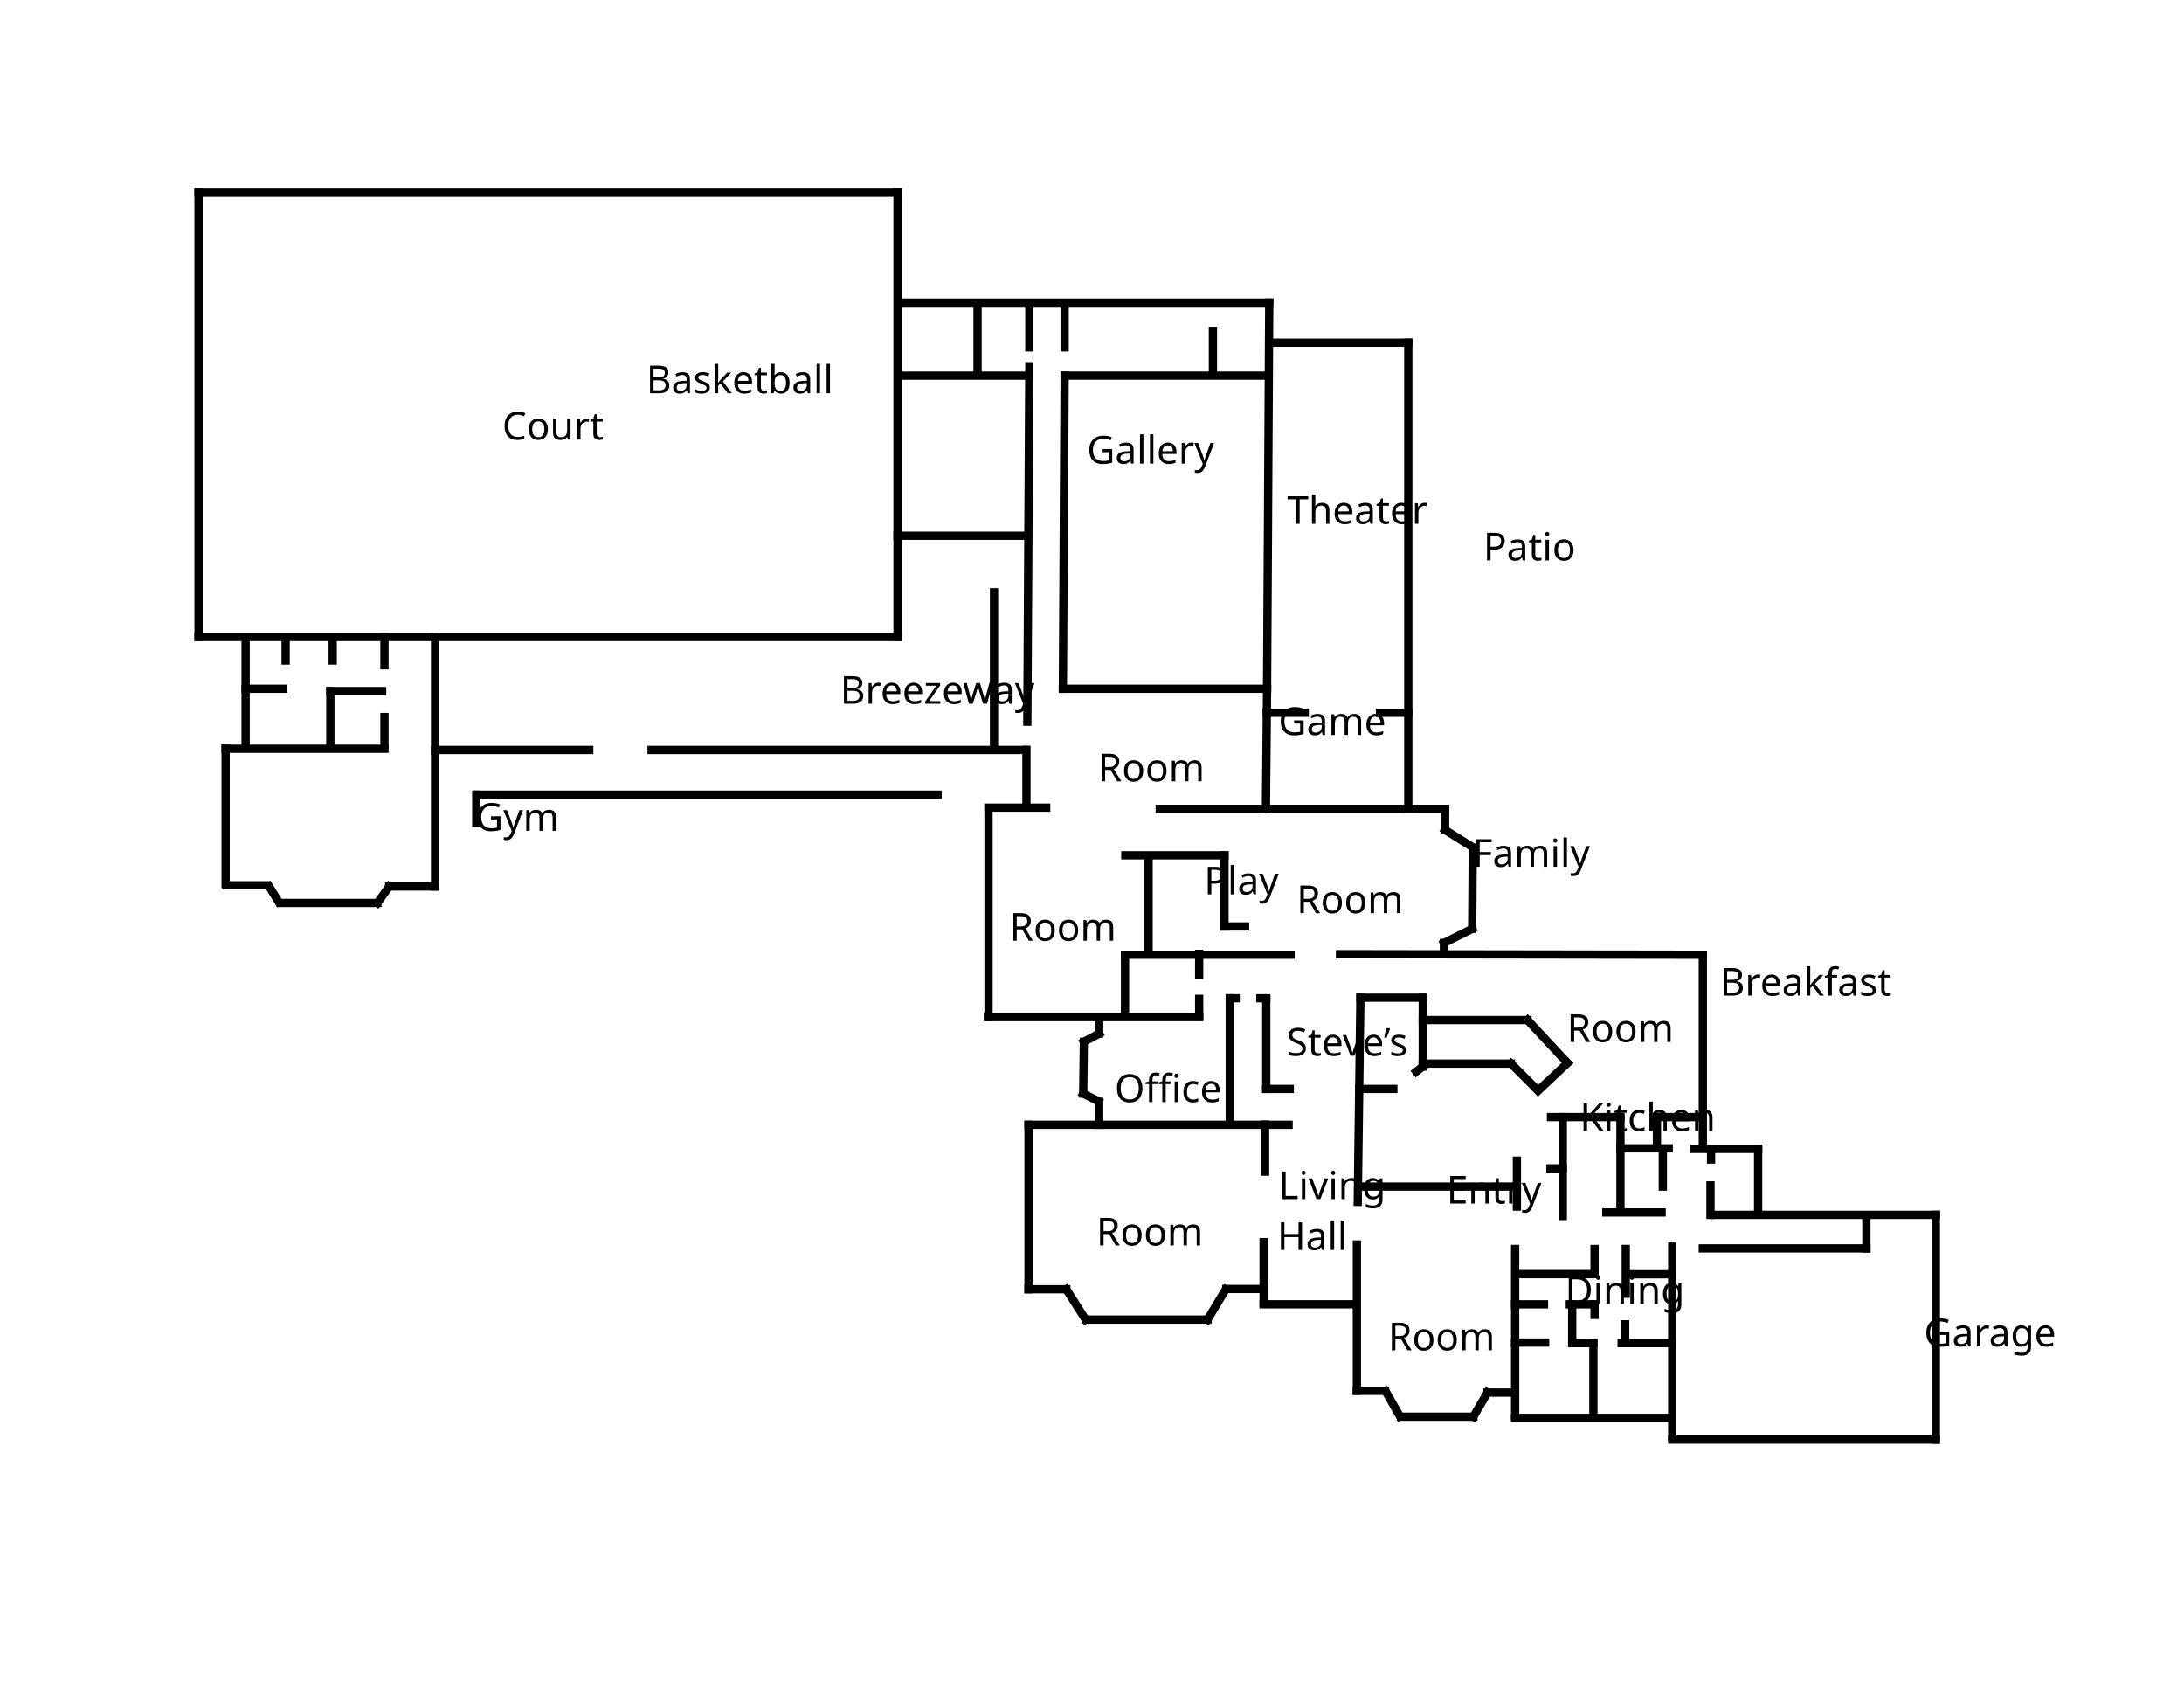
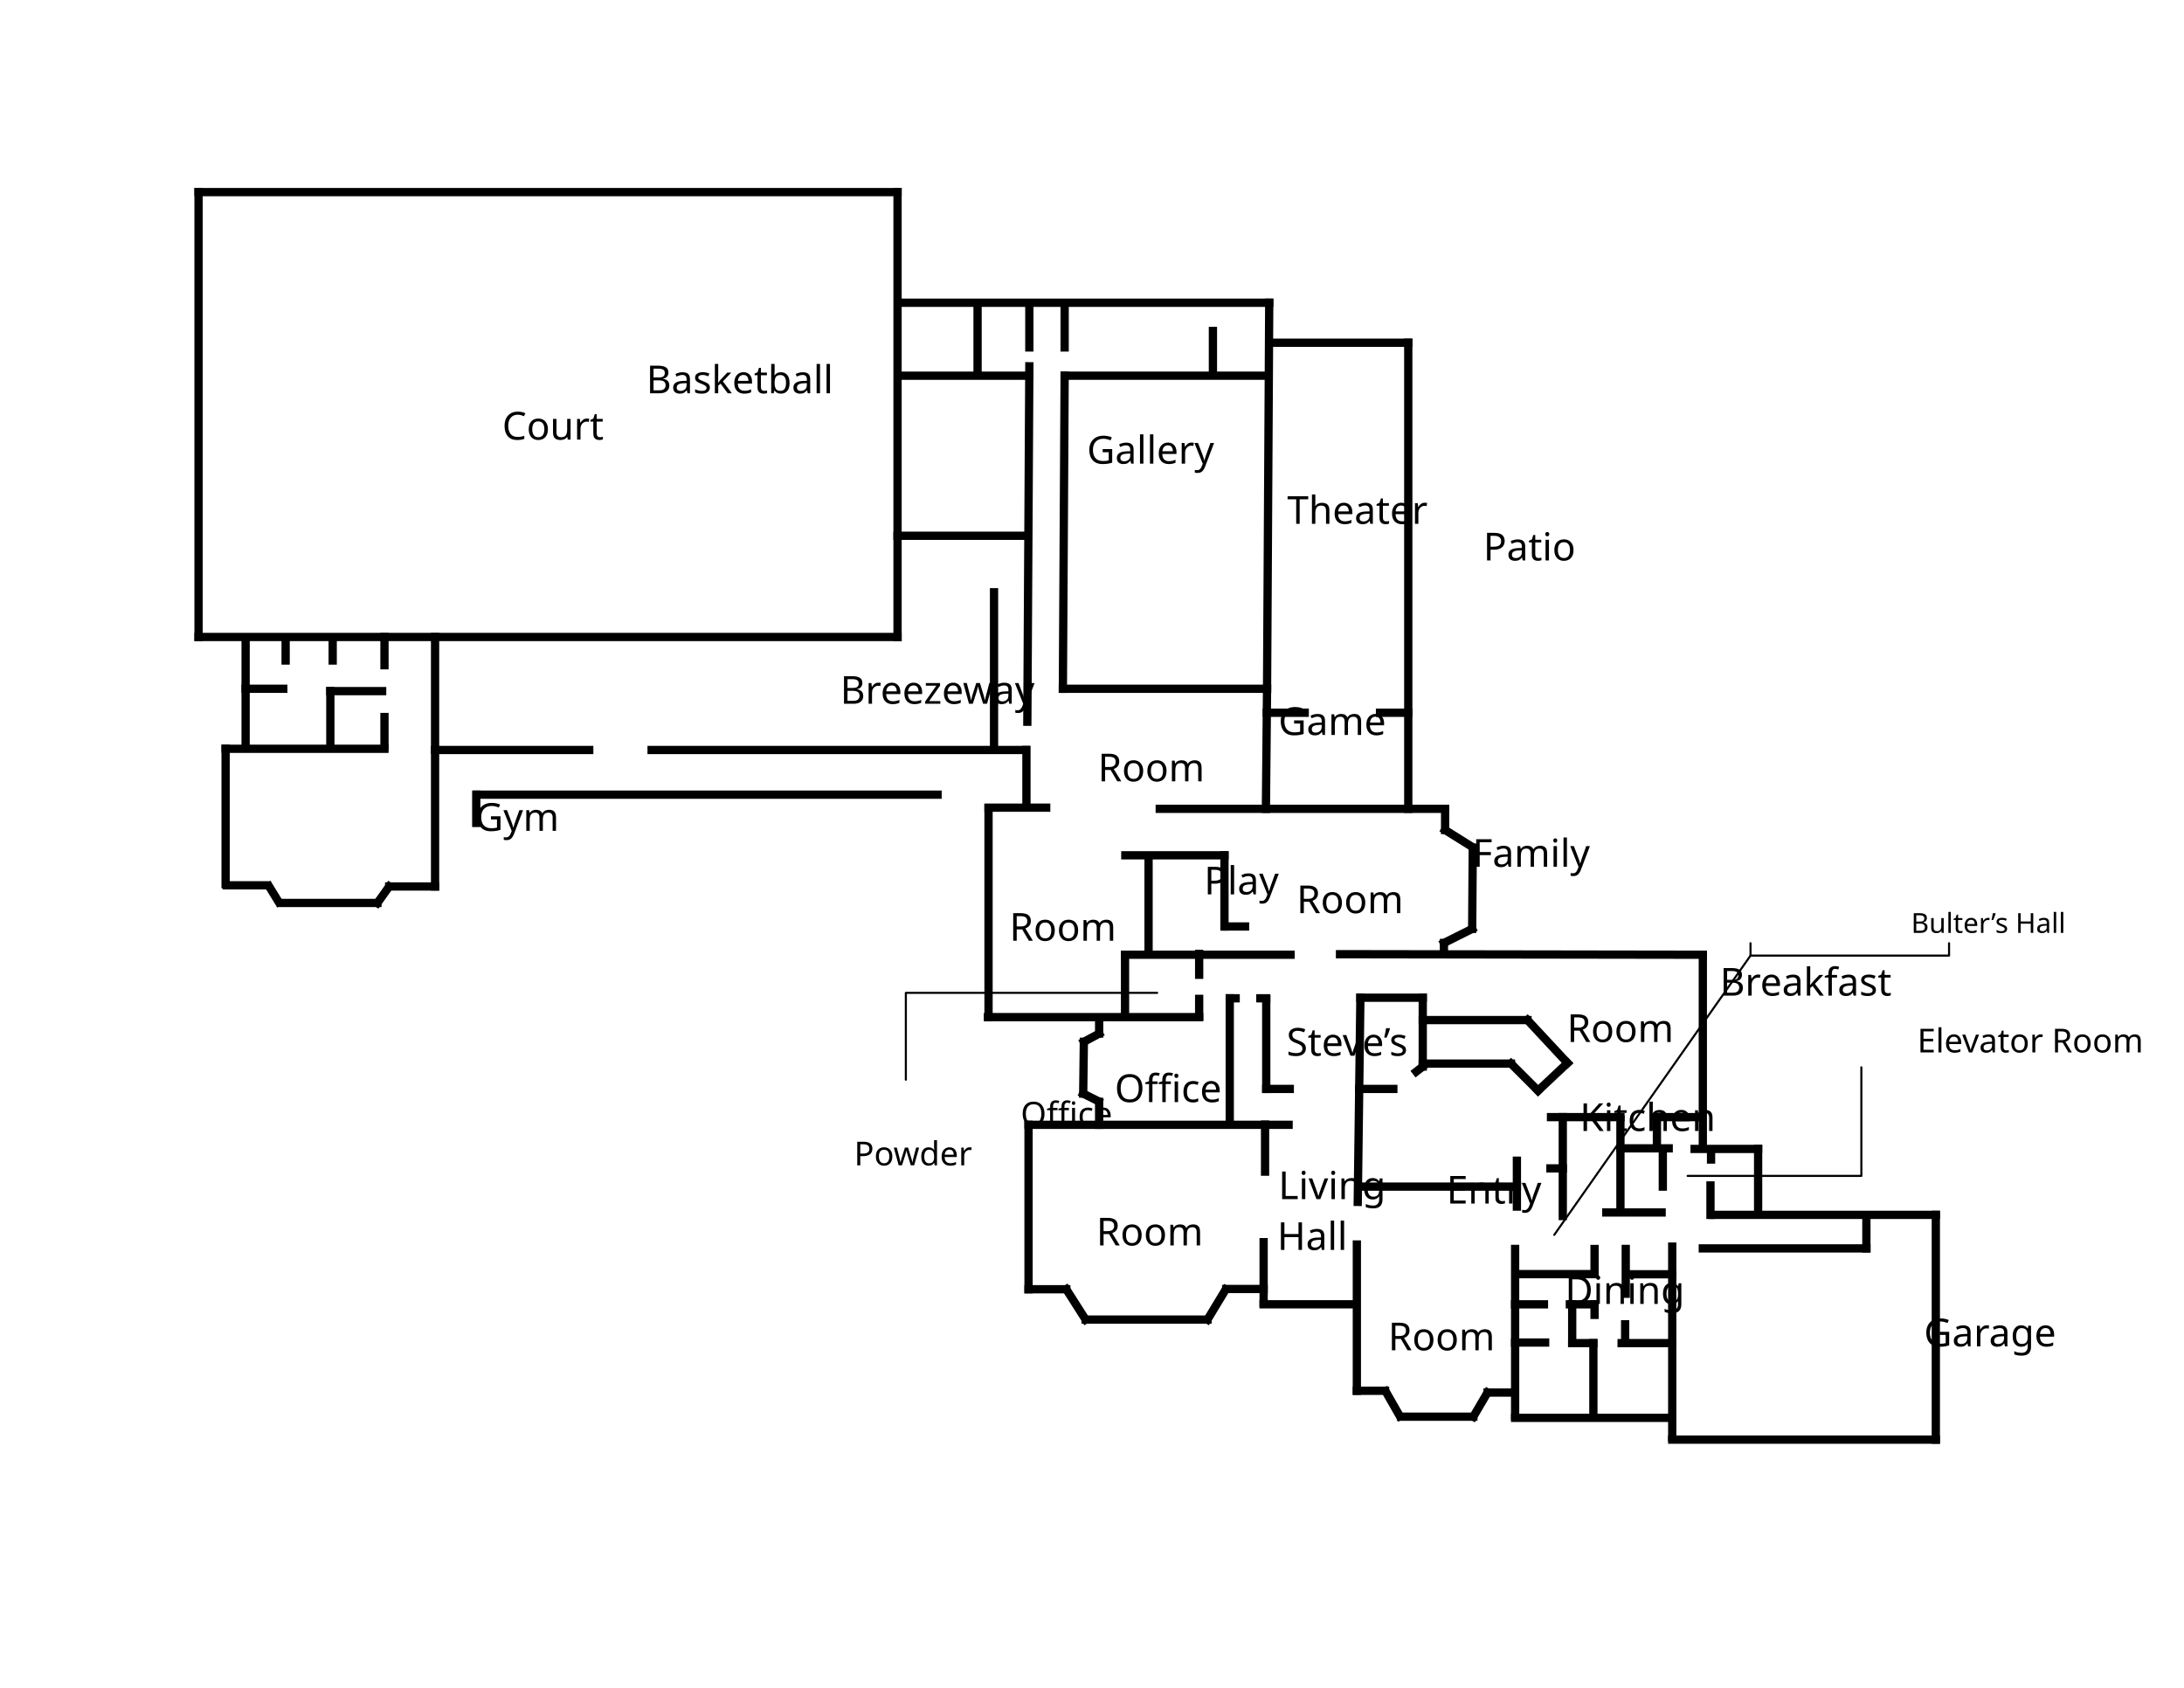
- <svg xmlns="http://www.w3.org/2000/svg" xmlns:ns1="http://schemas.microsoft.com/visio/2003/SVGExtensions/" width="11in" height="8.5in" viewBox="0 0 792 612" xml:space="preserve" color-interpolation-filters="sRGB" class="st5">
+ <svg xmlns="http://www.w3.org/2000/svg" xmlns:ns1="http://schemas.microsoft.com/visio/2003/SVGExtensions/" width="11in" height="8.5in" viewBox="0 0 792 612" xml:space="preserve" color-interpolation-filters="sRGB" class="st9">
  <ns1:documentProperties ns1:langID="1033" ns1:viewMarkup="false">
    <ns1:userDefs>
      <ns1:ud ns1:nameU="msvNoAutoConnect" ns1:val="VT0(1):26" />
    </ns1:userDefs>
  </ns1:documentProperties>
  <style type="text/css">
	
		.st1 {stroke:#000000;stroke-width:3}
		.st2 {fill:none;stroke:none;stroke-linecap:round;stroke-linejoin:round;stroke-width:3}
		.st3 {fill:#000000;font-family:Calibri;font-size:1.167em}
		.st4 {font-size:1em}
- 		.st5 {fill:none;fill-rule:evenodd;font-size:12px;overflow:visible;stroke-linecap:square;stroke-miterlimit:3}
+ 		.st5 {stroke:#000000;stroke-linecap:round;stroke-linejoin:round;stroke-width:0.75}
+ 		.st6 {fill:none;stroke:none;stroke-linecap:round;stroke-linejoin:round;stroke-width:0.75}
+ 		.st7 {fill:#000000;font-family:Calibri;font-size:1em}
+ 		.st8 {fill:#000000;font-family:Calibri;font-size:0.833em}
+ 		.st9 {fill:none;fill-rule:evenodd;font-size:12px;overflow:visible;stroke-linecap:square;stroke-miterlimit:3}
	
	</style>
  <g ns1:mID="7" ns1:index="1" ns1:groupContext="foregroundPage">
    <ns1:pageProperties ns1:drawingScale="1" ns1:pageScale="1" ns1:drawingUnits="19" ns1:shadowOffsetX="9" ns1:shadowOffsetY="-9" />
+     <ns1:layer ns1:name="Connector" ns1:index="0" />
+     <ns1:layer ns1:name="Callout" ns1:index="1" />
    <g id="shape1-1" ns1:mID="1" ns1:groupContext="shape" transform="translate(372.985,-204.152)">
      <path d="M0 612 L85.77 612" class="st1" />
    </g>
    <g id="shape2-4" ns1:mID="2" ns1:groupContext="shape" transform="translate(984.985,407.848) rotate(90)">
      <path d="M0 612 L59.62 612" class="st1" />
    </g>
    <g id="shape3-7" ns1:mID="3" ns1:groupContext="shape" transform="translate(372.985,-144.528)">
      <path d="M0 612 L13.69 612" class="st1" />
    </g>
    <g id="shape4-10" ns1:mID="4" ns1:groupContext="shape" transform="translate(902.795,138.593) rotate(57.4942)">
      <path d="M0 612 L13.04 612" class="st1" />
    </g>
    <g id="shape5-13" ns1:mID="5" ns1:groupContext="shape" transform="translate(393.682,-133.527)">
      <path d="M0 612 L44.2 612" class="st1" />
    </g>
    <g id="shape6-16" ns1:mID="6" ns1:groupContext="shape" transform="translate(-85.7605,161.702) rotate(-58.8287)">
      <path d="M0 612 L12.72 612" class="st1" />
    </g>
    <g id="shape7-19" ns1:mID="7" ns1:groupContext="shape" transform="translate(444.677,-144.622)">
      <path d="M0 612 L13.56 612" class="st1" />
    </g>
    <g id="shape8-22" ns1:mID="8" ns1:groupContext="shape" transform="translate(-153.762,472.498) rotate(-90)">
      <path d="M0 612 L22.1 612" class="st1" />
    </g>
    <g id="shape9-25" ns1:mID="9" ns1:groupContext="shape" transform="translate(-153.241,424.822) rotate(-90)">
      <path d="M0 612 L16.97 612" class="st1" />
    </g>
    <g id="shape10-28" ns1:mID="10" ns1:groupContext="shape" transform="translate(-166.043,406.781) rotate(-90)">
      <path d="M0 612 L44.81 612" class="st1" />
    </g>
    <g id="shape11-31" ns1:mID="11" ns1:groupContext="shape" transform="translate(-152.814,394.832) rotate(-90)">
      <path d="M0 612 L32.43 612" class="st1" />
    </g>
    <g id="shape12-34" ns1:mID="12" ns1:groupContext="shape" transform="translate(467.721,1006.83) rotate(180)">
      <path d="M0 612 L8.53 612" class="st1" />
    </g>
    <g id="shape13-37" ns1:mID="13" ns1:groupContext="shape" transform="translate(467.294,1019.85) rotate(180)">
      <path d="M0 612 L8.53 612" class="st1" />
    </g>
    <g id="shape14-40" ns1:mID="14" ns1:groupContext="shape" transform="translate(448.091,973.973) rotate(180)">
      <path d="M0 612 L2.13 612" class="st1" />
    </g>
    <g id="shape15-43" ns1:mID="15" ns1:groupContext="shape" transform="translate(459.186,973.973) rotate(180)">
      <path d="M0 612 L2.13 612" class="st1" />
    </g>
    <g id="shape16-46" ns1:mID="16" ns1:groupContext="shape" transform="translate(-213.411,407.848) rotate(-90)">
      <path d="M0 612 L8.32 612" class="st1" />
    </g>
    <g id="shape17-49" ns1:mID="17" ns1:groupContext="shape" transform="translate(124.639,946.688) rotate(-153.435)">
      <path d="M0 612 L6.18 612" class="st1" />
    </g>
    <g id="shape18-52" ns1:mID="18" ns1:groupContext="shape" transform="translate(-219.144,388.946) rotate(-89.2894)">
      <path d="M0 612 L18.78 612" class="st1" />
    </g>
    <g id="shape19-55" ns1:mID="19" ns1:groupContext="shape" transform="translate(102.893,-161.086) rotate(-28.3008)">
      <path d="M0 612 L6.3 612" class="st1" />
    </g>
    <g id="shape20-58" ns1:mID="20" ns1:groupContext="shape" transform="translate(-213.411,374.775) rotate(-90)">
      <path d="M0 612 L5.55 612" class="st1" />
    </g>
    <g id="shape21-61" ns1:mID="21" ns1:groupContext="shape" transform="translate(-177.138,368.588) rotate(-90)">
      <path d="M0 612 L6.4 612" class="st1" />
    </g>
    <g id="shape22-64" ns1:mID="22" ns1:groupContext="shape" transform="translate(358.263,-243.199)">
      <path d="M0 612 L76.6 612" class="st1" />
    </g>
    <g id="shape23-67" ns1:mID="23" ns1:groupContext="shape" transform="translate(-253.524,368.801) rotate(-90)">
      <path d="M0 612 L75.73 612" class="st1" />
    </g>
    <g id="shape24-70" ns1:mID="24" ns1:groupContext="shape" transform="translate(379.386,904.842) rotate(180)">
      <path d="M0 612 L20.91 612" class="st1" />
    </g>
    <g id="shape25-73" ns1:mID="25" ns1:groupContext="shape" transform="translate(524.05,905.269) rotate(180)">
      <path d="M0 612 L103.48 612" class="st1" />
    </g>
    <g id="shape26-76" ns1:mID="26" ns1:groupContext="shape" transform="translate(444.037,922.125) rotate(180)">
      <path d="M0 612 L35.95 612" class="st1" />
    </g>
    <g id="shape27-79" ns1:mID="27" ns1:groupContext="shape" transform="translate(-204.022,367.521) rotate(-90)">
      <path d="M0 612 L21.34 612" class="st1" />
    </g>
    <g id="shape28-82" ns1:mID="28" ns1:groupContext="shape" transform="translate(616.569,958.183) rotate(-179.912)">
      <path d="M0 612 L131.57 612" class="st1" />
    </g>
    <g id="shape29-85" ns1:mID="29" ns1:groupContext="shape" transform="translate(5.5059,416.169) rotate(-90)">
      <path d="M0 612 L69.99 612" class="st1" />
    </g>
    <g id="shape30-88" ns1:mID="30" ns1:groupContext="shape" transform="translate(616.226,1017.07) rotate(180)">
      <path d="M0 612 L15.36 612" class="st1" />
    </g>
    <g id="shape31-91" ns1:mID="31" ns1:groupContext="shape" transform="translate(587.634,1017.07) rotate(180)">
      <path d="M0 612 L25.18 612" class="st1" />
    </g>
    <g id="shape32-94" ns1:mID="32" ns1:groupContext="shape" transform="translate(515.942,973.76) rotate(180)">
      <path d="M0 612 L22.62 612" class="st1" />
    </g>
    <g id="shape33-97" ns1:mID="33" ns1:groupContext="shape" transform="translate(505.274,1006.83) rotate(180)">
      <path d="M0 612 L12.38 612" class="st1" />
    </g>
    <g id="shape34-100" ns1:mID="34" ns1:groupContext="shape" transform="translate(550.081,1042.25) rotate(180)">
      <path d="M0 612 L57.18 612" class="st1" />
    </g>
    <g id="shape35-103" ns1:mID="35" ns1:groupContext="shape" transform="translate(-96.0577,386.724) rotate(-90)">
      <path d="M0 612 L24.96 612" class="st1" />
    </g>
    <g id="shape36-106" ns1:mID="36" ns1:groupContext="shape" transform="translate(893.565,868.33) rotate(141.9)">
      <path d="M0 612 L2.98 612" class="st1" />
    </g>
    <g id="shape37-109" ns1:mID="37" ns1:groupContext="shape" transform="translate(-119.579,427.9) rotate(-89.2607)">
      <path d="M0 612 L74.04 612" class="st1" />
    </g>
    <g id="shape38-112" ns1:mID="38" ns1:groupContext="shape" transform="translate(-177.138,353.439) rotate(-90)">
      <path d="M0 612 L7.57 612" class="st1" />
    </g>
    <g id="shape39-115" ns1:mID="39" ns1:groupContext="shape" transform="translate(-167.963,335.942) rotate(-90)">
      <path d="M0 612 L25.82 612" class="st1" />
    </g>
    <g id="shape40-118" ns1:mID="40" ns1:groupContext="shape" transform="translate(-195.488,345.864) rotate(-90)">
      <path d="M0 612 L34.89 612" class="st1" />
    </g>
    <g id="shape41-121" ns1:mID="41" ns1:groupContext="shape" transform="translate(-87.9497,300.95) rotate(-90)">
      <path d="M0 612 L7.68 612" class="st1" />
    </g>
    <g id="shape42-124" ns1:mID="42" ns1:groupContext="shape" transform="translate(209.355,825.965) rotate(-147.995)">
      <path d="M0 612 L11.4 612" class="st1" />
    </g>
    <g id="shape43-127" ns1:mID="43" ns1:groupContext="shape" transform="translate(-78.1186,332.361) rotate(-89.5848)">
      <path d="M0 612 L29.45 612" class="st1" />
    </g>
    <g id="shape44-130" ns1:mID="44" ns1:groupContext="shape" transform="translate(807.56,884.185) rotate(153.435)">
      <path d="M0 612 L11.45 612" class="st1" />
    </g>
    <g id="shape45-133" ns1:mID="45" ns1:groupContext="shape" transform="translate(-88.3764,346.04) rotate(-90)">
      <path d="M0 612 L4.12 612" class="st1" />
    </g>
    <g id="shape46-136" ns1:mID="46" ns1:groupContext="shape" transform="translate(451.505,947.942) rotate(180)">
      <path d="M0 612 L7.25 612" class="st1" />
    </g>
    <g id="shape47-139" ns1:mID="47" ns1:groupContext="shape" transform="translate(-119.955,504.29) rotate(-90)">
      <path d="M0 612 L53.03 612" class="st1" />
    </g>
    <g id="shape48-142" ns1:mID="48" ns1:groupContext="shape" transform="translate(458.238,-139.075)">
      <path d="M0 612 L33.38 612" class="st1" />
    </g>
    <g id="shape49-145" ns1:mID="49" ns1:groupContext="shape" transform="translate(492.045,-107.71)">
      <path d="M0 612 L10.24 612" class="st1" />
    </g>
    <g id="shape50-148" ns1:mID="50" ns1:groupContext="shape" transform="translate(1033.86,200.867) rotate(60.2551)">
      <path d="M0 612 L10.32 612" class="st1" />
    </g>
    <g id="shape51-151" ns1:mID="51" ns1:groupContext="shape" transform="translate(508.048,-98.3214)">
      <path d="M0 612 L26.24 612" class="st1" />
    </g>
    <g id="shape52-154" ns1:mID="52" ns1:groupContext="shape" transform="translate(1067.58,814.1) rotate(120.343)">
      <path d="M0 612 L10.14 612" class="st1" />
    </g>
    <g id="shape53-157" ns1:mID="53" ns1:groupContext="shape" transform="translate(549.228,1116.93) rotate(180)">
      <path d="M0 612 L9.81 612" class="st1" />
    </g>
    <g id="shape54-160" ns1:mID="54" ns1:groupContext="shape" transform="translate(-62.5588,513.465) rotate(-90)">
      <path d="M0 612 L60.6 612" class="st1" />
    </g>
    <g id="shape55-163" ns1:mID="55" ns1:groupContext="shape" transform="translate(605.984,1126.11) rotate(180)">
      <path d="M0 612 L56.54 612" class="st1" />
    </g>
    <g id="shape56-166" ns1:mID="56" ns1:groupContext="shape" transform="translate(560.323,1098.79) rotate(180)">
      <path d="M0 612 L10.88 612" class="st1" />
    </g>
    <g id="shape57-169" ns1:mID="57" ns1:groupContext="shape" transform="translate(559.896,1084.93) rotate(180)">
      <path d="M0 612 L10.46 612" class="st1" />
    </g>
    <g id="shape58-172" ns1:mID="58" ns1:groupContext="shape" transform="translate(578.246,1084.93) rotate(180)">
      <path d="M0 612 L8.96 612" class="st1" />
    </g>
    <g id="shape59-175" ns1:mID="59" ns1:groupContext="shape" transform="translate(577.819,1099.01) rotate(180)">
      <path d="M0 612 L7.68 612" class="st1" />
    </g>
    <g id="shape60-178" ns1:mID="60" ns1:groupContext="shape" transform="translate(-41.862,487.007) rotate(-90)">
      <path d="M0 612 L14.08 612" class="st1" />
    </g>
    <g id="shape61-181" ns1:mID="61" ns1:groupContext="shape" transform="translate(-33.754,476.766) rotate(-90)">
      <path d="M0 612 L3.84 612" class="st1" />
    </g>
    <g id="shape62-184" ns1:mID="62" ns1:groupContext="shape" transform="translate(-34.1807,513.465) rotate(-90)">
      <path d="M0 612 L26.46 612" class="st1" />
    </g>
    <g id="shape63-187" ns1:mID="63" ns1:groupContext="shape" transform="translate(578.246,1073.99) rotate(180)">
      <path d="M0 612 L27.95 612" class="st1" />
    </g>
    <g id="shape64-190" ns1:mID="64" ns1:groupContext="shape" transform="translate(-33.754,461.403) rotate(-90)">
      <path d="M0 612 L8.53 612" class="st1" />
    </g>
    <g id="shape65-193" ns1:mID="65" ns1:groupContext="shape" transform="translate(-22.4454,469.085) rotate(-90)">
      <path d="M0 612 L16.22 612" class="st1" />
    </g>
    <g id="shape66-196" ns1:mID="66" ns1:groupContext="shape" transform="translate(-5.58928,521.147) rotate(-90)">
      <path d="M0 612 L69.13 612" class="st1" />
    </g>
    <g id="shape67-199" ns1:mID="67" ns1:groupContext="shape" transform="translate(606.411,1074.04) rotate(180)">
      <path d="M0 612 L16.22 612" class="st1" />
    </g>
    <g id="shape68-202" ns1:mID="68" ns1:groupContext="shape" transform="translate(-22.6588,487.007) rotate(-90)">
      <path d="M0 612 L6.83 612" class="st1" />
    </g>
    <g id="shape69-205" ns1:mID="69" ns1:groupContext="shape" transform="translate(588.061,-124.993)">
      <path d="M0 612 L18.35 612" class="st1" />
    </g>
    <g id="shape70-208" ns1:mID="70" ns1:groupContext="shape" transform="translate(-61.9187,437.506) rotate(-90)">
      <path d="M0 612 L16.64 612" class="st1" />
    </g>
    <g id="shape71-211" ns1:mID="71" ns1:groupContext="shape" transform="translate(-45.2759,440.92) rotate(-90)">
      <path d="M0 612 L35.85 612" class="st1" />
    </g>
    <g id="shape72-214" ns1:mID="72" ns1:groupContext="shape" transform="translate(605.131,1028.38) rotate(180)">
      <path d="M0 612 L17.5 612" class="st1" />
    </g>
    <g id="shape73-217" ns1:mID="73" ns1:groupContext="shape" transform="translate(602.57,1051.64) rotate(180)">
      <path d="M0 612 L20.06 612" class="st1" />
    </g>
    <g id="shape74-220" ns1:mID="74" ns1:groupContext="shape" transform="translate(1212.86,405.074) rotate(90)">
      <path d="M0 612 L9.81 612" class="st1" />
    </g>
    <g id="shape75-223" ns1:mID="75" ns1:groupContext="shape" transform="translate(1215,417.022) rotate(90)">
      <path d="M0 612 L13.23 612" class="st1" />
    </g>
    <g id="shape76-226" ns1:mID="76" ns1:groupContext="shape" transform="translate(1199.63,405.927) rotate(90)">
      <path d="M0 612 L32.86 612" class="st1" />
    </g>
    <g id="shape77-229" ns1:mID="77" ns1:groupContext="shape" transform="translate(566.724,1035.64) rotate(180)">
      <path d="M0 612 L4.48 612" class="st1" />
    </g>
    <g id="shape78-232" ns1:mID="78" ns1:groupContext="shape" transform="translate(637.563,1028.6) rotate(180)">
      <path d="M0 612 L23.04 612" class="st1" />
    </g>
    <g id="shape79-235" ns1:mID="79" ns1:groupContext="shape" transform="translate(702,1052.49) rotate(180)">
      <path d="M0 612 L80.65 612" class="st1" />
    </g>
    <g id="shape80-238" ns1:mID="80" ns1:groupContext="shape" transform="translate(1249.56,416.596) rotate(90)">
      <path d="M0 612 L23.47 612" class="st1" />
    </g>
    <g id="shape81-241" ns1:mID="81" ns1:groupContext="shape" transform="translate(1232.28,429.825) rotate(90)">
      <path d="M0 612 L10.67 612" class="st1" />
    </g>
    <g id="shape82-244" ns1:mID="82" ns1:groupContext="shape" transform="translate(1232.49,417.876) rotate(90)">
      <path d="M0 612 L2.56 612" class="st1" />
    </g>
    <g id="shape83-247" ns1:mID="83" ns1:groupContext="shape" transform="translate(676.822,1064.66) rotate(180)">
      <path d="M0 612 L59.32 612" class="st1" />
    </g>
    <g id="shape84-250" ns1:mID="84" ns1:groupContext="shape" transform="translate(1288.82,441.987) rotate(90)">
      <path d="M0 612 L10.67 612" class="st1" />
    </g>
    <g id="shape85-253" ns1:mID="85" ns1:groupContext="shape" transform="translate(90,522) rotate(-90)">
      <path d="M0 612 L81.51 612" class="st1" />
    </g>
    <g id="shape86-256" ns1:mID="86" ns1:groupContext="shape" transform="translate(702,1134) rotate(180)">
      <path d="M0 612 L95.59 612" class="st1" />
    </g>
    <g id="shape87-259" ns1:mID="87" ns1:groupContext="shape" transform="translate(553.922,981.868) rotate(180)">
      <path d="M0 612 L37.98 612" class="st1" />
    </g>
    <g id="shape88-262" ns1:mID="88" ns1:groupContext="shape" transform="translate(547.948,997.657) rotate(180)">
      <path d="M0 612 L32.01 612" class="st1" />
    </g>
    <g id="shape89-265" ns1:mID="89" ns1:groupContext="shape" transform="translate(125.013,828.222) rotate(-135)">
      <path d="M0 612 L13.88 612" class="st1" />
    </g>
    <g id="shape90-268" ns1:mID="90" ns1:groupContext="shape" transform="translate(120.617,802.585) rotate(-132.969)">
      <path d="M0 612 L21.29 612" class="st1" />
    </g>
    <g id="shape91-271" ns1:mID="91" ns1:groupContext="shape" transform="translate(987.596,831.364) rotate(136.771)">
      <path d="M0 612 L14.64 612" class="st1" />
    </g>
    <g id="shape92-274" ns1:mID="92" ns1:groupContext="shape" transform="translate(468.013,958.184) rotate(180)">
      <path d="M0 612 L60.04 612" class="st1" />
    </g>
    <g id="shape93-277" ns1:mID="93" ns1:groupContext="shape" transform="translate(459.478,861.741) rotate(180)">
      <path d="M0 612 L74.04 612" class="st1" />
    </g>
    <g id="shape94-280" ns1:mID="94" ns1:groupContext="shape" transform="translate(459.478,748.229) rotate(180)">
      <path d="M0 612 L73.4 612" class="st1" />
    </g>
    <g id="shape95-283" ns1:mID="95" ns1:groupContext="shape" transform="translate(1072.26,113.222) rotate(90.3231)">
      <path d="M0 612 L139.97 612" class="st1" />
    </g>
    <g id="shape96-286" ns1:mID="96" ns1:groupContext="shape" transform="translate(998.069,139.68) rotate(90.3231)">
      <path d="M0 612 L113.51 612" class="st1" />
    </g>
    <g id="shape97-289" ns1:mID="97" ns1:groupContext="shape" transform="translate(1071.45,255.52) rotate(90.541)">
      <path d="M0 612 L43.53 612" class="st1" />
    </g>
    <g id="shape98-292" ns1:mID="98" ns1:groupContext="shape" transform="translate(985.267,136.266) rotate(90.3231)">
      <path d="M0 612 L128.88 612" class="st1" />
    </g>
    <g id="shape99-295" ns1:mID="99" ns1:groupContext="shape" transform="translate(984.225,271.932) rotate(90)">
      <path d="M0 612 L19.84 612" class="st1" />
    </g>
    <g id="shape100-298" ns1:mID="100" ns1:groupContext="shape" transform="translate(460.267,721.771) rotate(180)">
      <path d="M0 612 L133.93 612" class="st1" />
    </g>
    <g id="shape101-301" ns1:mID="101" ns1:groupContext="shape" transform="translate(1051.85,120.013) rotate(90)">
      <path d="M0 612 L15.57 612" class="st1" />
    </g>
    <g id="shape102-304" ns1:mID="102" ns1:groupContext="shape" transform="translate(998.079,110.625) rotate(90)">
      <path d="M0 612 L15.36 612" class="st1" />
    </g>
    <g id="shape103-307" ns1:mID="103" ns1:groupContext="shape" transform="translate(985.277,110.625) rotate(90)">
      <path d="M0 612 L15.36 612" class="st1" />
    </g>
    <g id="shape104-310" ns1:mID="104" ns1:groupContext="shape" transform="translate(966.5,110.625) rotate(90)">
      <path d="M0 612 L24.75 612" class="st1" />
    </g>
    <g id="shape105-313" ns1:mID="105" ns1:groupContext="shape" transform="translate(326.336,-475.771)">
      <path d="M0 612 L46.93 612" class="st1" />
    </g>
    <g id="shape106-316" ns1:mID="106" ns1:groupContext="shape" transform="translate(937.482,69.6579) rotate(90)">
      <path d="M0 612 L161.31 612" class="st1" />
    </g>
    <g id="shape107-319" ns1:mID="107" ns1:groupContext="shape" transform="translate(684,69.6579) rotate(90)">
      <path d="M0 612 L161.31 612" class="st1" />
    </g>
    <g id="shape108-322" ns1:mID="108" ns1:groupContext="shape" transform="translate(72,-542.342)">
      <path d="M0 612 L253.48 612" class="st1" />
    </g>
    <g id="shape109-325" ns1:mID="109" ns1:groupContext="shape" transform="translate(72,-381.035)">
      <path d="M0 612 L253.48 612" class="st1" />
    </g>
    <g id="shape110-328" ns1:mID="110" ns1:groupContext="shape" transform="translate(325.482,-417.735)">
      <path d="M0 612 L46.93 612" class="st1" />
    </g>
    <g id="shape111-331" ns1:mID="111" ns1:groupContext="shape" transform="translate(701.07,231.818) rotate(90)">
      <path d="M0 612 L39.26 612" class="st1" />
    </g>
    <g id="shape112-334" ns1:mID="112" ns1:groupContext="shape" transform="translate(769.774,230.965) rotate(90)">
      <path d="M0 612 L90.47 612" class="st1" />
    </g>
    <g id="shape113-337" ns1:mID="113" ns1:groupContext="shape" transform="translate(693.815,271.505) rotate(90)">
      <path d="M0 612 L49.07 612" class="st1" />
    </g>
    <g id="shape114-340" ns1:mID="114" ns1:groupContext="shape" transform="translate(81.815,-340.495)">
      <path d="M0 612 L57.61 612" class="st1" />
    </g>
    <g id="shape115-343" ns1:mID="115" ns1:groupContext="shape" transform="translate(136.864,939.408) rotate(180)">
      <path d="M0 612 L34.99 612" class="st1" />
    </g>
    <g id="shape116-346" ns1:mID="116" ns1:groupContext="shape" transform="translate(639.136,677.151) rotate(125.538)">
      <path d="M0 612 L7.34 612" class="st1" />
    </g>
    <g id="shape117-349" ns1:mID="117" ns1:groupContext="shape" transform="translate(141.132,-290.567)">
      <path d="M0 612 L16.64 612" class="st1" />
    </g>
    <g id="shape118-352" ns1:mID="118" ns1:groupContext="shape" transform="translate(618.819,0.685583) rotate(58.3925)">
      <path d="M0 612 L6.51 612" class="st1" />
    </g>
    <g id="shape119-355" ns1:mID="119" ns1:groupContext="shape" transform="translate(82.2417,-290.994)">
      <path d="M0 612 L14.51 612" class="st1" />
    </g>
    <g id="shape120-358" ns1:mID="120" ns1:groupContext="shape" transform="translate(751.425,230.965) rotate(90)">
      <path d="M0 612 L10.24 612" class="st1" />
    </g>
    <g id="shape121-361" ns1:mID="121" ns1:groupContext="shape" transform="translate(751.425,259.983) rotate(90)">
      <path d="M0 612 L10.24 612" class="st1" />
    </g>
    <g id="shape122-364" ns1:mID="122" ns1:groupContext="shape" transform="translate(89.0695,-362.259)">
      <path d="M0 612 L13.66 612" class="st1" />
    </g>
    <g id="shape123-367" ns1:mID="123" ns1:groupContext="shape" transform="translate(731.795,250.595) rotate(90)">
      <path d="M0 612 L19.63 612" class="st1" />
    </g>
    <g id="shape124-370" ns1:mID="124" ns1:groupContext="shape" transform="translate(119.795,-361.405)">
      <path d="M0 612 L18.78 612" class="st1" />
    </g>
    <g id="shape125-373" ns1:mID="125" ns1:groupContext="shape" transform="translate(732.648,231.818) rotate(90)">
      <path d="M0 612 L7.68 612" class="st1" />
    </g>
    <g id="shape126-376" ns1:mID="126" ns1:groupContext="shape" transform="translate(715.579,231.818) rotate(90)">
      <path d="M0 612 L7.68 612" class="st1" />
    </g>
    <g id="shape127-379" ns1:mID="127" ns1:groupContext="shape" transform="translate(213.677,883.932) rotate(180)">
      <path d="M0 612 L55.9 612" class="st1" />
    </g>
    <g id="shape128-382" ns1:mID="128" ns1:groupContext="shape" transform="translate(371.997,883.932) rotate(180)">
      <path d="M0 612 L135.7 612" class="st1" />
    </g>
    <g id="shape129-385" ns1:mID="129" ns1:groupContext="shape" transform="translate(339.993,900.148) rotate(180)">
      <path d="M0 612 L166.86 612" class="st1" />
    </g>
    <g id="shape130-388" ns1:mID="130" ns1:groupContext="shape" transform="translate(784.71,288.148) rotate(90)">
      <path d="M0 612 L10.24 612" class="st1" />
    </g>
    <g id="shape131-391" ns1:mID="131" ns1:groupContext="shape" transform="translate(972.475,214.749) rotate(90)">
      <path d="M0 612 L56.33 612" class="st1" />
    </g>
    <g id="shape132-394" ns1:mID="132" ns1:groupContext="shape" transform="translate(1122.69,124.28) rotate(90)">
      <path d="M0 612 L168.99 612" class="st1" />
    </g>
    <g id="shape133-397" ns1:mID="133" ns1:groupContext="shape" transform="translate(510.687,736.28) rotate(180)">
      <path d="M0 612 L49.29 612" class="st1" />
    </g>
    <g id="shape134-400" ns1:mID="134" ns1:groupContext="shape" transform="translate(473.134,870.435) rotate(180)">
      <path d="M0 612 L13.74 612" class="st1" />
    </g>
    <g id="shape135-403" ns1:mID="135" ns1:groupContext="shape" transform="translate(510.687,870.435) rotate(180)">
      <path d="M0 612 L10.24 612" class="st1" />
    </g>
    <g id="shape136-406" ns1:mID="136" ns1:groupContext="shape" transform="translate(158.777,-450)">
      <ns1:textBlock ns1:margins="rect(4,4,4,4)" />
      <ns1:textRect cx="39.223" cy="596.796" width="78.45" height="30.409" />
      <rect x="0" y="581.591" width="78.445" height="30.409" class="st2" />
      <text x="10.07" y="592.6" class="st3" ns1:langID="1033">
        <ns1:paragraph ns1:horizAlign="1" />
        <ns1:tabList />Basketball <tspan x="23.34" dy="1.2em" class="st4">Court</tspan>
      </text>
    </g>
    <g id="shape137-410" ns1:mID="137" ns1:groupContext="shape" transform="translate(230.936,-357.233)">
      <ns1:textBlock ns1:margins="rect(4,4,4,4)" />
      <ns1:textRect cx="39.223" cy="608.207" width="78.45" height="7.586" />
      <rect x="0" y="604.414" width="78.445" height="7.586" class="st2" />
      <text x="8.24" y="612.41" class="st3" ns1:langID="1033">
        <ns1:paragraph ns1:horizAlign="1" />
        <ns1:tabList />Breezeway</text>
    </g>
    <g id="shape138-413" ns1:mID="138" ns1:groupContext="shape" transform="translate(91.1558,-311.145)">
      <ns1:textBlock ns1:margins="rect(4,4,4,4)" />
      <ns1:textRect cx="28.828" cy="608.207" width="57.66" height="7.586" />
      <rect x="0" y="604.414" width="57.657" height="7.586" class="st2" />
      <text x="15.65" y="612.41" class="st3" ns1:langID="1033">
        <ns1:paragraph ns1:horizAlign="1" />
        <ns1:tabList />Gym</text>
    </g>
    <g id="shape139-416" ns1:mID="139" ns1:groupContext="shape" transform="translate(319.887,-444.287)">
      <ns1:textBlock ns1:margins="rect(4,4,4,4)" />
      <ns1:textRect cx="28.828" cy="608.207" width="57.66" height="7.586" />
      <rect x="0" y="604.414" width="57.657" height="7.586" class="st2" />
      <text x="8.75" y="612.41" class="st3" ns1:langID="1033">
        <ns1:paragraph ns1:horizAlign="1" />
        <ns1:tabList />Gallery</text>
    </g>
    <g id="shape140-419" ns1:mID="140" ns1:groupContext="shape" transform="translate(394.614,-422.476)">
      <ns1:textBlock ns1:margins="rect(4,4,4,4)" />
      <ns1:textRect cx="28.828" cy="608.207" width="57.66" height="7.586" />
      <rect x="0" y="604.414" width="57.657" height="7.586" class="st2" />
      <text x="6.64" y="612.41" class="st3" ns1:langID="1033">
        <ns1:paragraph ns1:horizAlign="1" />
        <ns1:tabList />Theater</text>
    </g>
    <g id="shape141-422" ns1:mID="141" ns1:groupContext="shape" transform="translate(386.079,-337.508)">
      <ns1:textBlock ns1:margins="rect(4,4,4,4)" />
      <ns1:textRect cx="28.828" cy="608.207" width="57.66" height="7.586" />
      <rect x="0" y="604.414" width="57.657" height="7.586" class="st2" />
      <text x="11.98" y="604.01" class="st3" ns1:langID="1033">
        <ns1:paragraph ns1:horizAlign="1" />
        <ns1:tabList />Game <tspan x="12.05" dy="1.2em" class="st4">Room</tspan>
      </text>
    </g>
    <g id="shape142-426" ns1:mID="142" ns1:groupContext="shape" transform="translate(458.15,-409.2)">
      <ns1:textBlock ns1:margins="rect(4,4,4,4)" />
      <ns1:textRect cx="28.828" cy="608.207" width="57.66" height="7.586" />
      <rect x="0" y="604.414" width="57.657" height="7.586" class="st2" />
      <text x="14.22" y="612.41" class="st3" ns1:langID="1033">
        <ns1:paragraph ns1:horizAlign="1" />
        <ns1:tabList />Patio</text>
    </g>
    <g id="shape143-429" ns1:mID="143" ns1:groupContext="shape" transform="translate(360.702,-272.017)">
      <ns1:textBlock ns1:margins="rect(4,4,4,4)" />
      <ns1:textRect cx="22.149" cy="600.517" width="44.3" height="22.967" />
      <rect x="0" y="589.033" width="44.298" height="22.967" class="st2" />
      <text x="10.41" y="596.32" class="st3" ns1:langID="1033">
        <ns1:paragraph ns1:horizAlign="1" />
        <ns1:tabList />Play <tspan x="5.37" dy="1.2em" class="st4">Room</tspan>
      </text>
    </g>
    <g id="shape144-433" ns1:mID="144" ns1:groupContext="shape" transform="translate(458.15,-289.713)">
      <ns1:textBlock ns1:margins="rect(4,4,4,4)" />
      <ns1:textRect cx="28.828" cy="608.207" width="57.66" height="7.586" />
      <rect x="0" y="604.414" width="57.657" height="7.586" class="st2" />
      <text x="10.29" y="604.01" class="st3" ns1:langID="1033">
        <ns1:paragraph ns1:horizAlign="1" />
        <ns1:tabList />Family <tspan x="12.05" dy="1.2em" class="st4">Room</tspan>
      </text>
    </g>
    <g id="shape145-437" ns1:mID="145" ns1:groupContext="shape" transform="translate(392.202,-161.533)">
      <ns1:textBlock ns1:margins="rect(4,4,4,4)" />
      <ns1:textRect cx="22.149" cy="600.517" width="44.3" height="22.967" />
      <rect x="0" y="589.033" width="44.298" height="22.967" class="st2" />
      <text x="5.86" y="596.32" class="st3" ns1:langID="1033">
        <ns1:paragraph ns1:horizAlign="1" />
        <ns1:tabList />Living <tspan x="5.37" dy="1.2em" class="st4">Room</tspan>
      </text>
    </g>
    <g id="shape146-441" ns1:mID="146" ns1:groupContext="shape" transform="translate(499.916,-202.334)">
      <ns1:textBlock ns1:margins="rect(4,4,4,4)" />
      <ns1:textRect cx="28.828" cy="608.207" width="57.66" height="7.586" />
      <rect x="0" y="604.414" width="57.657" height="7.586" class="st2" />
      <text x="7.44" y="612.41" class="st3" ns1:langID="1033">
        <ns1:paragraph ns1:horizAlign="1" />
        <ns1:tabList />Kitchen</text>
    </g>
    <g id="shape147-444" ns1:mID="147" ns1:groupContext="shape" transform="translate(551.952,-243)">
      <ns1:textBlock ns1:margins="rect(4,4,4,4)" />
      <ns1:textRect cx="33.048" cy="608.207" width="66.1" height="7.586" />
      <rect x="0" y="604.414" width="66.096" height="7.586" class="st2" />
      <text x="6.21" y="604.01" class="st3" ns1:langID="1033">
        <ns1:paragraph ns1:horizAlign="1" />
        <ns1:tabList />Breakfast <tspan x="16.27" dy="1.2em" class="st4">Room</tspan>
      </text>
    </g>
    <g id="shape148-448" ns1:mID="148" ns1:groupContext="shape" transform="translate(491.343,-119.796)">
      <ns1:textBlock ns1:margins="rect(4,4,4,4)" />
      <ns1:textRect cx="28.828" cy="596.796" width="57.66" height="30.409" />
      <rect x="0" y="581.591" width="57.657" height="30.409" class="st2" />
      <text x="10.66" y="592.6" class="st3" ns1:langID="1033">
        <ns1:paragraph ns1:horizAlign="1" />
        <ns1:tabList />Dining <tspan x="12.05" dy="1.2em" class="st4">Room</tspan>
      </text>
    </g>
    <g id="shape149-452" ns1:mID="149" ns1:groupContext="shape" transform="translate(623.671,-116.533)">
      <ns1:textBlock ns1:margins="rect(4,4,4,4)" />
      <ns1:textRect cx="28.828" cy="600.517" width="57.66" height="22.967" />
      <rect x="0" y="589.033" width="57.657" height="22.967" class="st2" />
      <text x="8.49" y="604.72" class="st3" ns1:langID="1033">
        <ns1:paragraph ns1:horizAlign="1" />
        <ns1:tabList />Garage</text>
    </g>
    <g id="shape150-455" ns1:mID="150" ns1:groupContext="shape" transform="translate(448.663,-153)">
      <ns1:textBlock ns1:margins="rect(4,4,4,4)" />
      <ns1:textRect cx="25.418" cy="593.61" width="50.84" height="36.78" />
      <rect x="0" y="575.22" width="50.837" height="36.78" class="st2" />
      <text x="10.37" y="589.41" class="st3" ns1:langID="1033">
        <ns1:paragraph ns1:horizAlign="1" />
        <ns1:tabList />Entry <tspan x="14.49" dy="1.2em" class="st4">Hall</tspan>
      </text>
    </g>
    <g id="shape151-459" ns1:mID="151" ns1:groupContext="shape" transform="translate(392.343,-213.517)">
      <ns1:textBlock ns1:margins="rect(4,4,4,4)" />
      <ns1:textRect cx="28.828" cy="600.517" width="57.66" height="22.967" />
      <rect x="0" y="589.033" width="57.657" height="22.967" class="st2" />
      <text x="8.66" y="596.32" class="st3" ns1:langID="1033">
        <ns1:paragraph ns1:horizAlign="1" />
        <ns1:tabList />Steve’s <tspan x="11.87" dy="1.2em" class="st4">Office</tspan>
      </text>
    </g>
+     <g id="shape152-463" ns1:mID="152" ns1:groupContext="shape" ns1:layerMember="0" transform="translate(612,-185.625)">
+       <path d="M0 612 L63 612 L63 572.62" class="st5" />
+     </g>
+     <g id="shape154-466" ns1:mID="154" ns1:groupContext="shape" transform="translate(634.5,-225)">
+       <ns1:textBlock ns1:margins="rect(4,4,4,4)" />
+       <ns1:textRect cx="40.5" cy="603" width="81" height="18" />
+       <rect x="0" y="594" width="81" height="18" class="st6" />
+       <text x="4.62" y="606.6" class="st7" ns1:langID="1033">
+         <ns1:paragraph ns1:horizAlign="1" />
+         <ns1:tabList />Elevator Room  </text>
+     </g>
+     <g id="shape155-469" ns1:mID="155" ns1:groupContext="shape" ns1:layerMember="0" transform="translate(419.625,-252)">
+       <path d="M0 612 L-91.13 612 L-91.13 643.5" class="st5" />
+     </g>
+     <g id="shape156-472" ns1:mID="156" ns1:groupContext="shape" transform="translate(297,-180)">
+       <ns1:textBlock ns1:margins="rect(4,4,4,4)" />
+       <ns1:textRect cx="31.5" cy="591.75" width="63" height="40.5" />
+       <rect x="0" y="571.5" width="63" height="40.5" class="st6" />
+       <text x="16.97" y="588.15" class="st7" ns1:langID="1033">
+         <ns1:paragraph ns1:horizAlign="1" />
+         <ns1:tabList />Office <tspan x="12.72" dy="1.2em" class="st4">Powder </tspan>
+       </text>
+     </g>
+     <g id="shape158-476" ns1:mID="158" ns1:groupContext="shape" ns1:layerMember="1" transform="translate(634.8,-265.5)">
+       <ns1:userDefs>
+         <ns1:ud ns1:nameU="BackFillColor" ns1:prompt="" ns1:val="VT5(#96afcf)" />
+         <ns1:ud ns1:nameU="BackLineColor" ns1:prompt="" ns1:val="VT5(#1f477d)" />
+         <ns1:ud ns1:nameU="BackCharColor" ns1:prompt="" ns1:val="VT5(#000000)" />
+         <ns1:ud ns1:nameU="DarkerColor" ns1:prompt="" ns1:val="VT5(#000000)" />
+         <ns1:ud ns1:nameU="visVersion" ns1:prompt="" ns1:val="VT0(15):26" />
+         <ns1:ud ns1:nameU="msvStructureType" ns1:prompt="" ns1:val="VT4(Callout)" />
+         <ns1:ud ns1:nameU="msvSDTargetIntersection" ns1:prompt="" />
+         <ns1:ud ns1:nameU="msvSDCalloutNoHighlight" ns1:prompt="" ns1:val="VT0(0):5" />
+         <ns1:ud ns1:nameU="msvShapeCategories" ns1:prompt="" ns1:val="VT0(0):26" />
+         <ns1:ud ns1:nameU="Side" ns1:prompt="" ns1:val="VT0(4):26" />
+         <ns1:ud ns1:nameU="LeaderEnd" ns1:prompt="" ns1:val="VT7(PNT(0.25,-0.25)):40" />
+         <ns1:ud ns1:nameU="WHBoxIntersection" ns1:prompt="" ns1:val="VT7(PNT(0.40384615384615,0)):40" />
+         <ns1:ud ns1:nameU="IsEndInterior" ns1:prompt="" ns1:val="VT0(0):5" />
+         <ns1:ud ns1:nameU="Extension" ns1:prompt="" ns1:val="VT0(0.0625):0" />
+         <ns1:ud ns1:nameU="Inset" ns1:prompt="" ns1:val="VT0(0.0625):0" />
+         <ns1:ud ns1:nameU="Embellishment" ns1:prompt="" ns1:val="VT0(2):26" />
+         <ns1:ud ns1:nameU="MultiFormat" ns1:prompt="" ns1:val="VT0(0):26" />
+         <ns1:ud ns1:nameU="visMasterStencil" ns1:prompt="" ns1:val="VT4(SDCALL_U.vssx)" />
+         <ns1:ud ns1:nameU="LeaderEnd" ns1:prompt="" ns1:val="VT7(PNT(-0.98854166666667,-1.40625)):40" />
+         <ns1:ud ns1:nameU="WHBoxIntersection" ns1:prompt="" ns1:val="VT7(PNT(0,0)):40" />
+       </ns1:userDefs>
+       <ns1:textBlock ns1:margins="rect(4,4,4,4)" />
+       <ns1:textRect cx="36" cy="600.75" width="72" height="20.004" />
+       <path d="M0 612 L-71.17 713.25" class="st5" />
+       <path d="M0 607.5 L0 612 L72 612 L72 607.5" class="st5" />
+       <text x="11.46" y="603.75" class="st8" ns1:langID="1033">
+         <ns1:paragraph ns1:horizAlign="1" />
+         <ns1:tabList />Bulter’s Hall</text>
+     </g>
  </g>
</svg>
